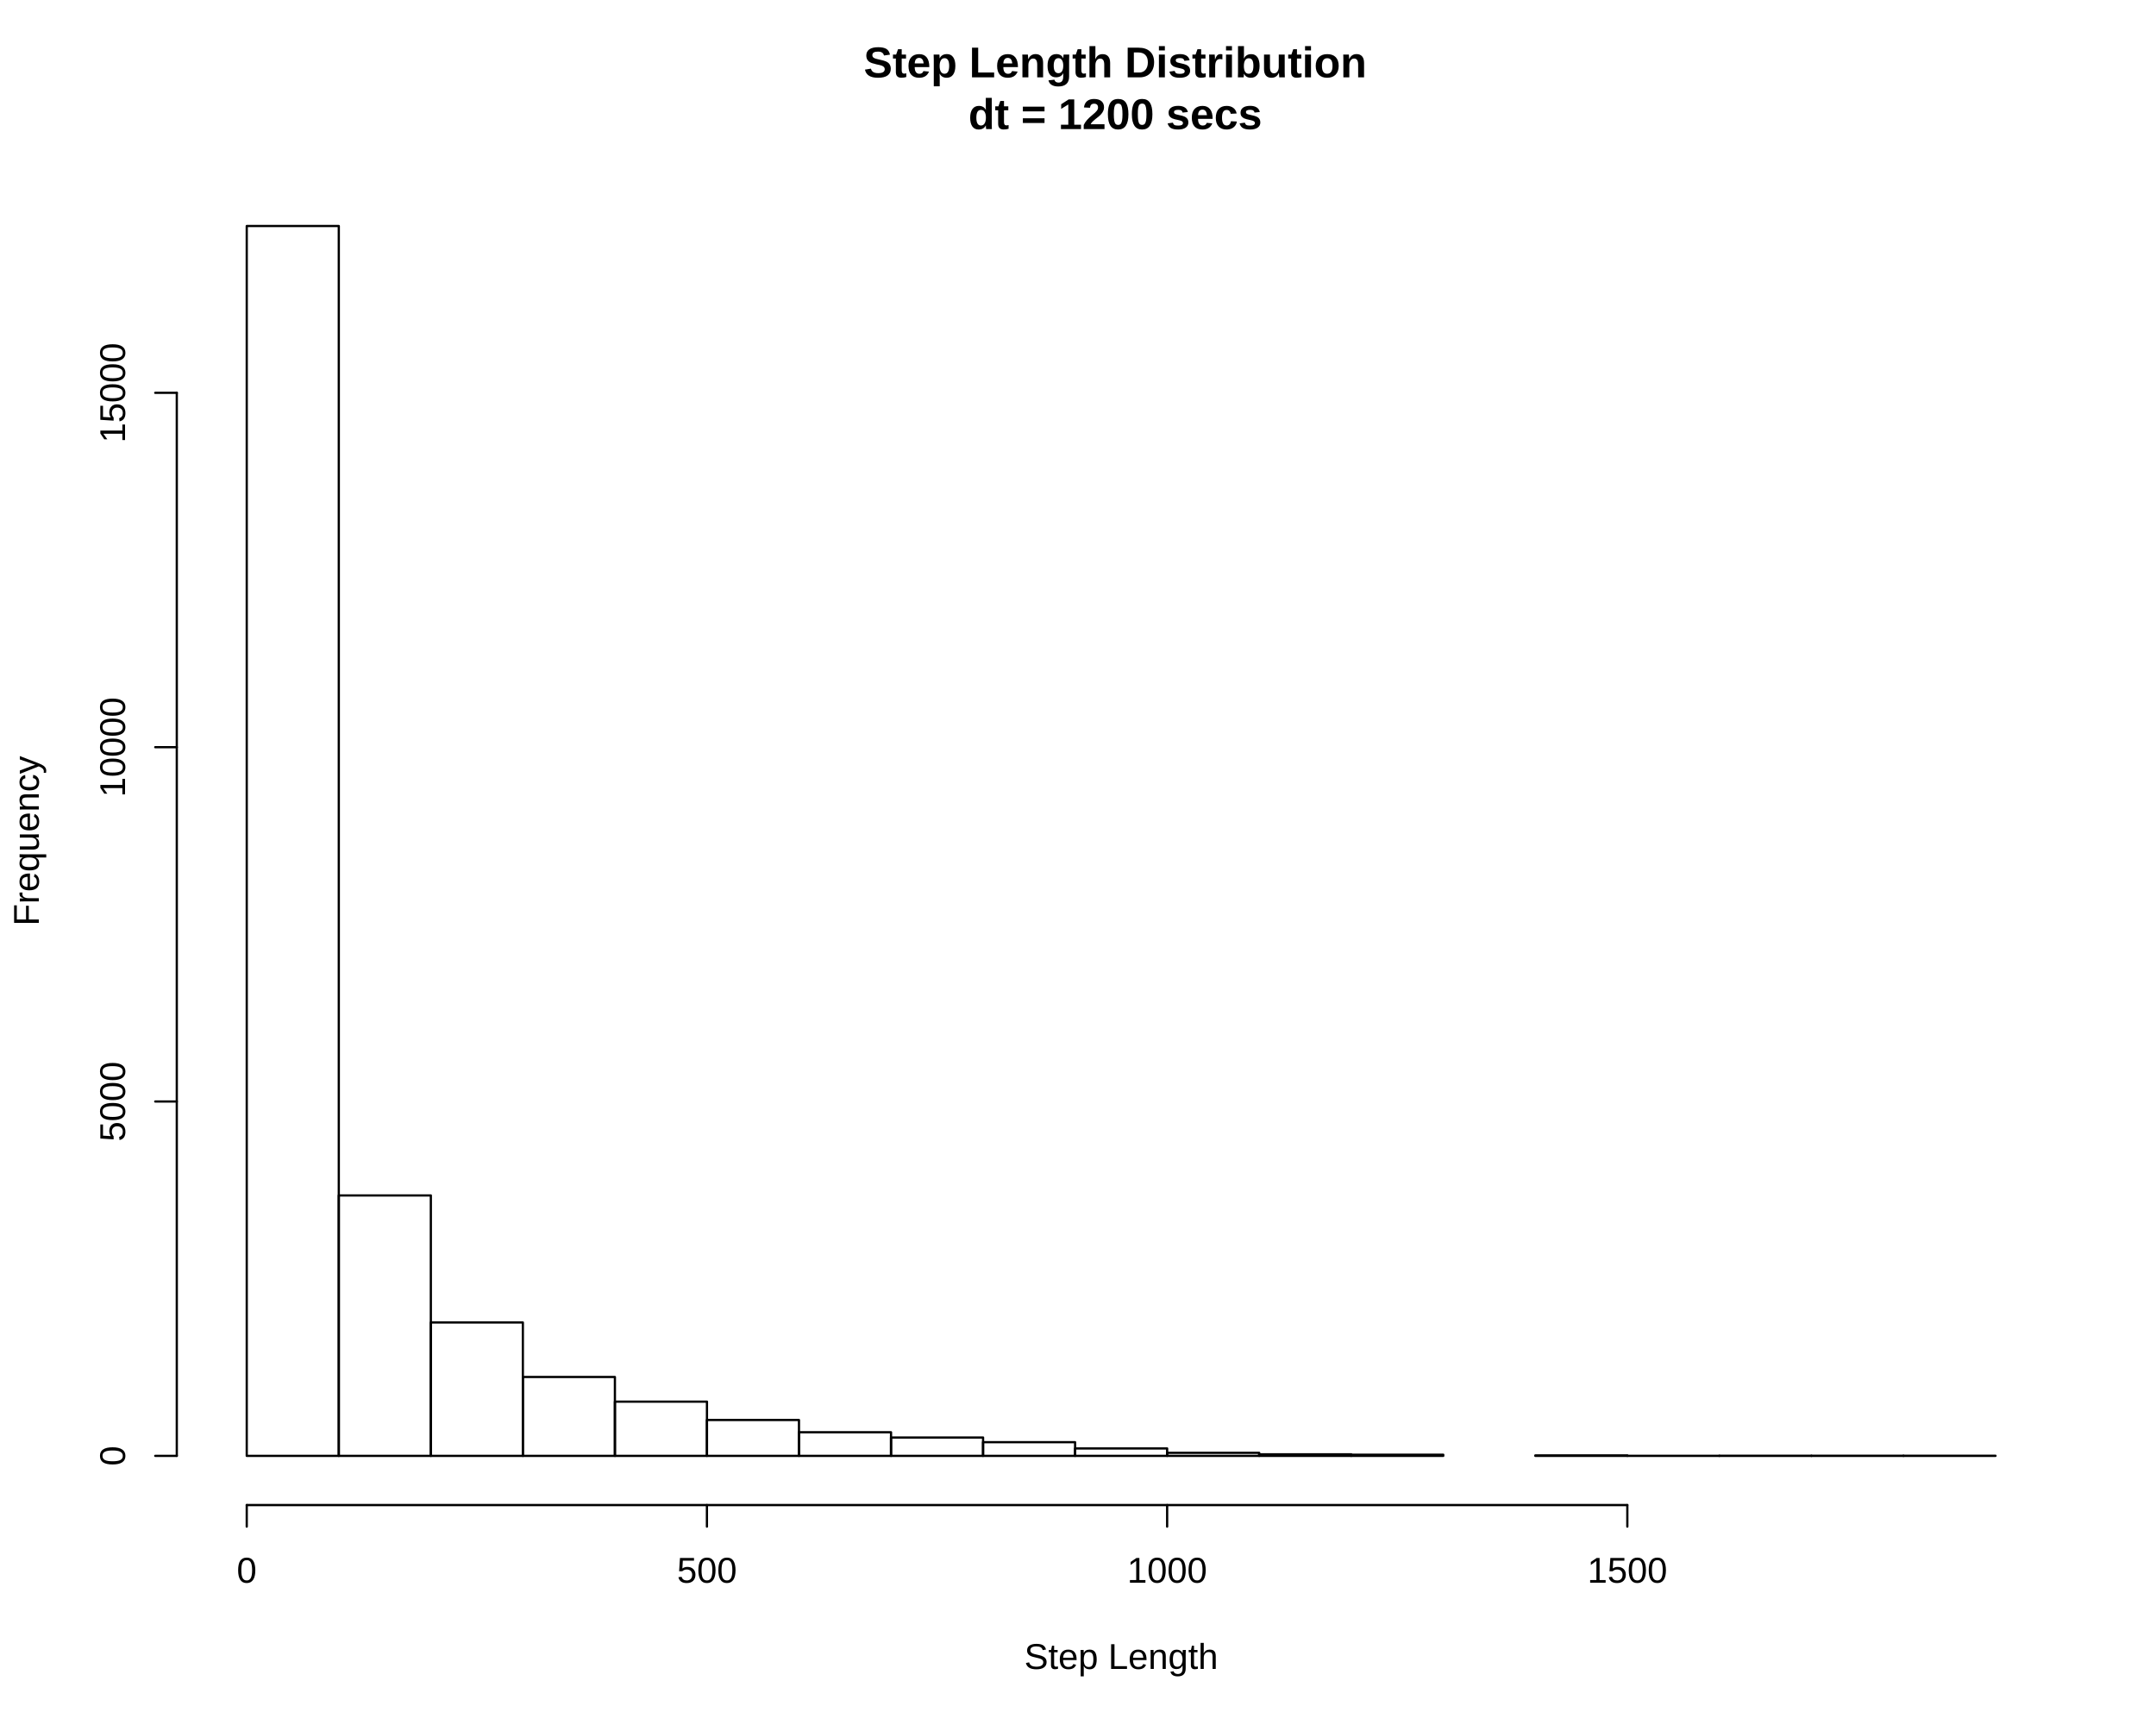
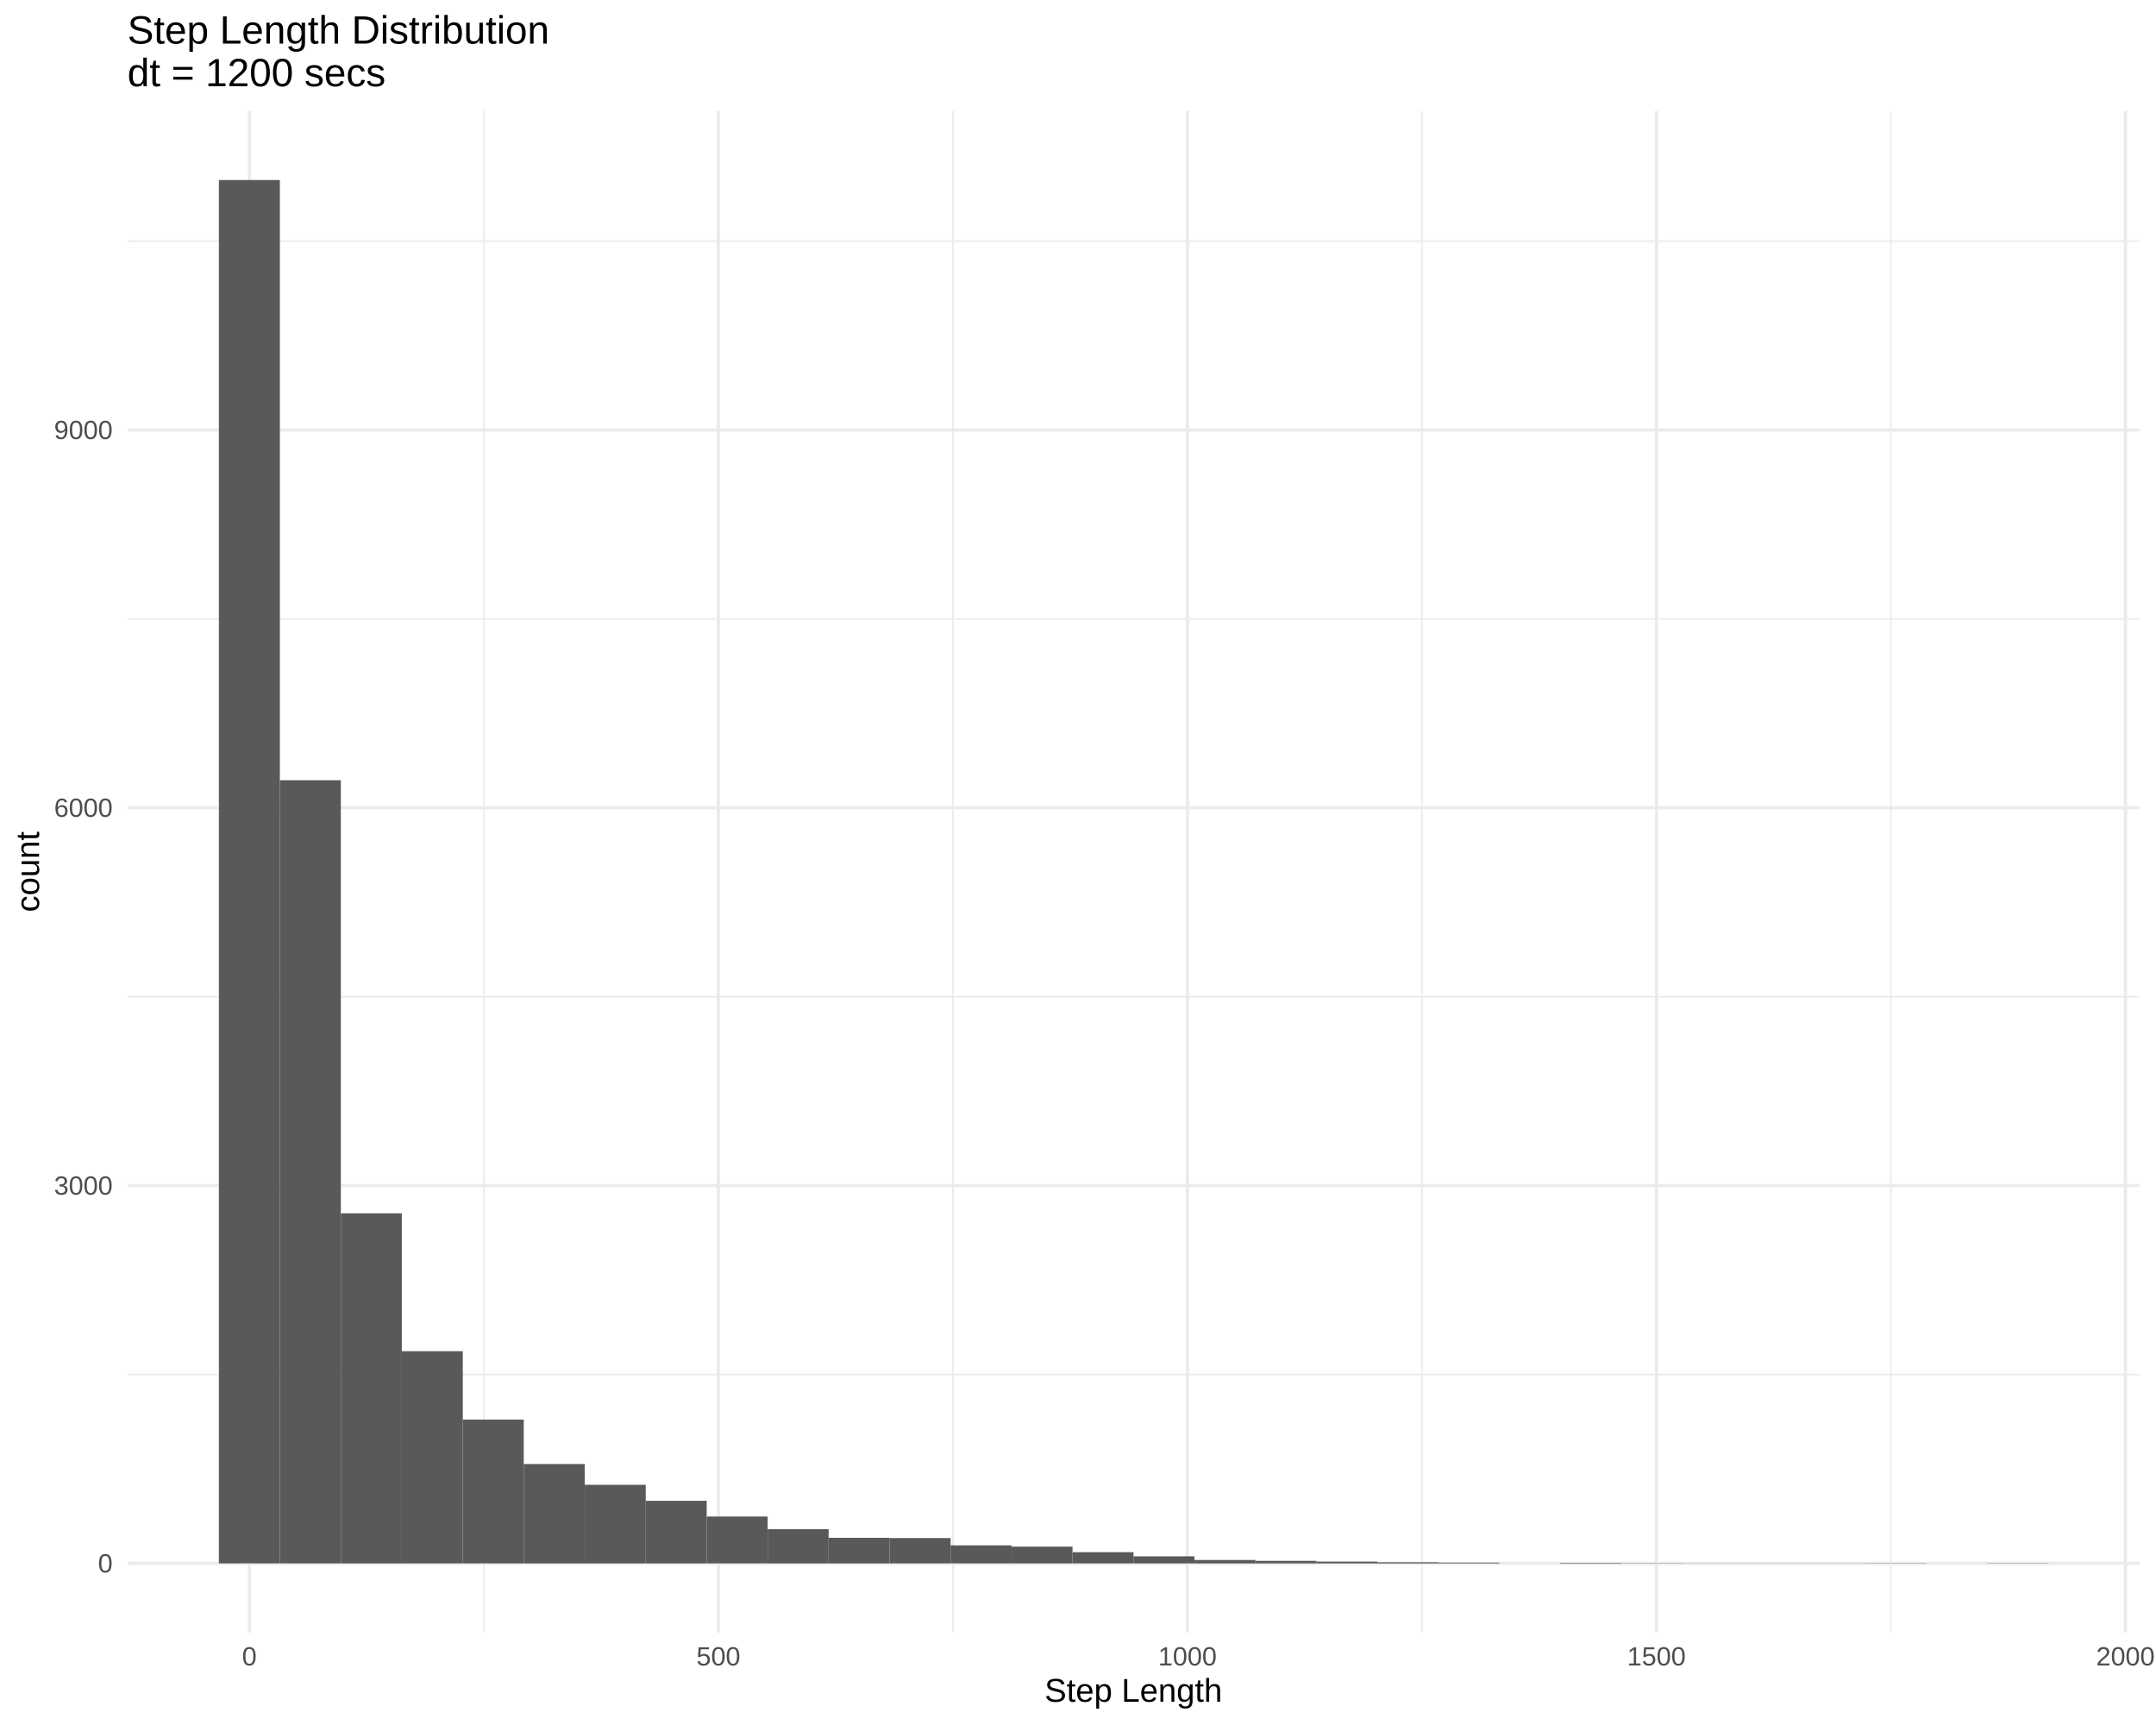
<svg xmlns="http://www.w3.org/2000/svg" viewBox="0 0 720.00 576.00">
  <defs>
    <style type="text/css">
    line, polyline, polygon, path, rect, circle {
      fill: none;
      stroke: #000000;
      stroke-linecap: round;
      stroke-linejoin: round;
      stroke-miterlimit: 10.00;
    }
  </style>
  </defs>
  <rect width="100%" height="100%" style="stroke: none; fill: #FFFFFF;" />
-   <text x="288.43" y="25.83" style="font-size: 14.40px; font-weight: bold; font-family: Liberation Sans;" textLength="171.94px" lengthAdjust="spacingAndGlyphs">Step Length Distribution </text>
-   <text x="323.40" y="43.11" style="font-size: 14.40px; font-weight: bold; font-family: Liberation Sans;" textLength="102.00px" lengthAdjust="spacingAndGlyphs"> dt = 1200 secs</text>
-   <text x="342.06" y="557.28" style="font-size: 12.00px; font-family: Liberation Sans;" textLength="64.69px" lengthAdjust="spacingAndGlyphs">Step Length</text>
-   <text transform="translate(12.96,309.14) rotate(-90)" style="font-size: 12.00px; font-family: Liberation Sans;" textLength="56.69px" lengthAdjust="spacingAndGlyphs">Frequency</text>
-   <line x1="82.40" y1="502.56" x2="543.45" y2="502.56" style="stroke-width: 0.75;" />
-   <line x1="82.40" y1="502.56" x2="82.40" y2="509.76" style="stroke-width: 0.75;" />
-   <line x1="236.08" y1="502.56" x2="236.08" y2="509.76" style="stroke-width: 0.75;" />
-   <line x1="389.77" y1="502.56" x2="389.77" y2="509.76" style="stroke-width: 0.75;" />
-   <line x1="543.45" y1="502.56" x2="543.45" y2="509.76" style="stroke-width: 0.75;" />
-   <text x="79.06" y="528.48" style="font-size: 12.00px; font-family: Liberation Sans;" textLength="6.67px" lengthAdjust="spacingAndGlyphs">0</text>
-   <text x="226.08" y="528.48" style="font-size: 12.00px; font-family: Liberation Sans;" textLength="20.02px" lengthAdjust="spacingAndGlyphs">500</text>
-   <text x="376.42" y="528.48" style="font-size: 12.00px; font-family: Liberation Sans;" textLength="26.69px" lengthAdjust="spacingAndGlyphs">1000</text>
-   <text x="530.11" y="528.48" style="font-size: 12.00px; font-family: Liberation Sans;" textLength="26.69px" lengthAdjust="spacingAndGlyphs">1500</text>
-   <line x1="59.04" y1="486.13" x2="59.04" y2="131.17" style="stroke-width: 0.75;" />
-   <line x1="59.04" y1="486.13" x2="51.84" y2="486.13" style="stroke-width: 0.75;" />
-   <line x1="59.04" y1="367.81" x2="51.84" y2="367.81" style="stroke-width: 0.75;" />
-   <line x1="59.04" y1="249.49" x2="51.84" y2="249.49" style="stroke-width: 0.75;" />
-   <line x1="59.04" y1="131.17" x2="51.84" y2="131.17" style="stroke-width: 0.75;" />
-   <text transform="translate(41.76,489.47) rotate(-90)" style="font-size: 12.00px; font-family: Liberation Sans;" textLength="6.67px" lengthAdjust="spacingAndGlyphs">0</text>
-   <text transform="translate(41.76,381.16) rotate(-90)" style="font-size: 12.00px; font-family: Liberation Sans;" textLength="26.69px" lengthAdjust="spacingAndGlyphs">5000</text>
-   <text transform="translate(41.76,266.17) rotate(-90)" style="font-size: 12.00px; font-family: Liberation Sans;" textLength="33.36px" lengthAdjust="spacingAndGlyphs">10000</text>
-   <text transform="translate(41.76,147.85) rotate(-90)" style="font-size: 12.00px; font-family: Liberation Sans;" textLength="33.36px" lengthAdjust="spacingAndGlyphs">15000</text>
  <defs>
-     <clipPath id="cpNTkuMDR8Njg5Ljc2fDUwMi41Nnw1OS4wNA==">
-       <rect x="59.04" y="59.04" width="630.72" height="443.52" />
+     <clipPath id="cpNDIuNTZ8NzE0LjUyfDU0NS4xM3wzNy4wMw==">
+       <rect x="42.56" y="37.03" width="671.96" height="508.10" />
    </clipPath>
  </defs>
-   <rect x="82.40" y="75.47" width="30.74" height="410.67" style="stroke-width: 0.75;" clip-path="url(#cpNTkuMDR8Njg5Ljc2fDUwMi41Nnw1OS4wNA==)" />
-   <rect x="113.14" y="399.17" width="30.74" height="86.97" style="stroke-width: 0.75;" clip-path="url(#cpNTkuMDR8Njg5Ljc2fDUwMi41Nnw1OS4wNA==)" />
-   <rect x="143.87" y="441.60" width="30.74" height="44.54" style="stroke-width: 0.75;" clip-path="url(#cpNTkuMDR8Njg5Ljc2fDUwMi41Nnw1OS4wNA==)" />
-   <rect x="174.61" y="459.80" width="30.74" height="26.34" style="stroke-width: 0.75;" clip-path="url(#cpNTkuMDR8Njg5Ljc2fDUwMi41Nnw1OS4wNA==)" />
-   <rect x="205.35" y="468.03" width="30.74" height="18.10" style="stroke-width: 0.75;" clip-path="url(#cpNTkuMDR8Njg5Ljc2fDUwMi41Nnw1OS4wNA==)" />
-   <rect x="236.08" y="474.16" width="30.74" height="11.97" style="stroke-width: 0.75;" clip-path="url(#cpNTkuMDR8Njg5Ljc2fDUwMi41Nnw1OS4wNA==)" />
-   <rect x="266.82" y="478.25" width="30.74" height="7.88" style="stroke-width: 0.75;" clip-path="url(#cpNTkuMDR8Njg5Ljc2fDUwMi41Nnw1OS4wNA==)" />
-   <rect x="297.56" y="480.00" width="30.74" height="6.13" style="stroke-width: 0.75;" clip-path="url(#cpNTkuMDR8Njg5Ljc2fDUwMi41Nnw1OS4wNA==)" />
-   <rect x="328.29" y="481.57" width="30.74" height="4.57" style="stroke-width: 0.75;" clip-path="url(#cpNTkuMDR8Njg5Ljc2fDUwMi41Nnw1OS4wNA==)" />
-   <rect x="359.03" y="483.65" width="30.74" height="2.48" style="stroke-width: 0.75;" clip-path="url(#cpNTkuMDR8Njg5Ljc2fDUwMi41Nnw1OS4wNA==)" />
-   <rect x="389.77" y="485.12" width="30.74" height="1.02" style="stroke-width: 0.75;" clip-path="url(#cpNTkuMDR8Njg5Ljc2fDUwMi41Nnw1OS4wNA==)" />
-   <rect x="420.51" y="485.61" width="30.74" height="0.52" style="stroke-width: 0.75;" clip-path="url(#cpNTkuMDR8Njg5Ljc2fDUwMi41Nnw1OS4wNA==)" />
-   <rect x="451.24" y="485.75" width="30.74" height="0.38" style="stroke-width: 0.75;" clip-path="url(#cpNTkuMDR8Njg5Ljc2fDUwMi41Nnw1OS4wNA==)" />
-   <rect x="481.98" y="486.13" width="30.74" height="0.00" style="stroke-width: 0.75;" clip-path="url(#cpNTkuMDR8Njg5Ljc2fDUwMi41Nnw1OS4wNA==)" />
-   <rect x="512.72" y="485.99" width="30.74" height="0.14" style="stroke-width: 0.75;" clip-path="url(#cpNTkuMDR8Njg5Ljc2fDUwMi41Nnw1OS4wNA==)" />
-   <rect x="543.45" y="486.11" width="30.74" height="0.02" style="stroke-width: 0.75;" clip-path="url(#cpNTkuMDR8Njg5Ljc2fDUwMi41Nnw1OS4wNA==)" />
-   <rect x="574.19" y="486.09" width="30.74" height="0.05" style="stroke-width: 0.75;" clip-path="url(#cpNTkuMDR8Njg5Ljc2fDUwMi41Nnw1OS4wNA==)" />
-   <rect x="604.93" y="486.09" width="30.74" height="0.05" style="stroke-width: 0.75;" clip-path="url(#cpNTkuMDR8Njg5Ljc2fDUwMi41Nnw1OS4wNA==)" />
-   <rect x="635.66" y="486.09" width="30.74" height="0.05" style="stroke-width: 0.75;" clip-path="url(#cpNTkuMDR8Njg5Ljc2fDUwMi41Nnw1OS4wNA==)" />
+   <polyline points="42.56,458.96 714.52,458.96 " style="stroke-width: 0.53; stroke: #EBEBEB; stroke-linecap: butt;" clip-path="url(#cpNDIuNTZ8NzE0LjUyfDU0NS4xM3wzNy4wMw==)" />
+   <polyline points="42.56,332.81 714.52,332.81 " style="stroke-width: 0.53; stroke: #EBEBEB; stroke-linecap: butt;" clip-path="url(#cpNDIuNTZ8NzE0LjUyfDU0NS4xM3wzNy4wMw==)" />
+   <polyline points="42.56,206.66 714.52,206.66 " style="stroke-width: 0.53; stroke: #EBEBEB; stroke-linecap: butt;" clip-path="url(#cpNDIuNTZ8NzE0LjUyfDU0NS4xM3wzNy4wMw==)" />
+   <polyline points="42.56,80.52 714.52,80.52 " style="stroke-width: 0.53; stroke: #EBEBEB; stroke-linecap: butt;" clip-path="url(#cpNDIuNTZ8NzE0LjUyfDU0NS4xM3wzNy4wMw==)" />
+   <polyline points="161.60,545.13 161.60,37.03 " style="stroke-width: 0.53; stroke: #EBEBEB; stroke-linecap: butt;" clip-path="url(#cpNDIuNTZ8NzE0LjUyfDU0NS4xM3wzNy4wMw==)" />
+   <polyline points="318.22,545.13 318.22,37.03 " style="stroke-width: 0.53; stroke: #EBEBEB; stroke-linecap: butt;" clip-path="url(#cpNDIuNTZ8NzE0LjUyfDU0NS4xM3wzNy4wMw==)" />
+   <polyline points="474.85,545.13 474.85,37.03 " style="stroke-width: 0.53; stroke: #EBEBEB; stroke-linecap: butt;" clip-path="url(#cpNDIuNTZ8NzE0LjUyfDU0NS4xM3wzNy4wMw==)" />
+   <polyline points="631.48,545.13 631.48,37.03 " style="stroke-width: 0.53; stroke: #EBEBEB; stroke-linecap: butt;" clip-path="url(#cpNDIuNTZ8NzE0LjUyfDU0NS4xM3wzNy4wMw==)" />
+   <polyline points="42.56,522.03 714.52,522.03 " style="stroke-width: 1.07; stroke: #EBEBEB; stroke-linecap: butt;" clip-path="url(#cpNDIuNTZ8NzE0LjUyfDU0NS4xM3wzNy4wMw==)" />
+   <polyline points="42.56,395.89 714.52,395.89 " style="stroke-width: 1.07; stroke: #EBEBEB; stroke-linecap: butt;" clip-path="url(#cpNDIuNTZ8NzE0LjUyfDU0NS4xM3wzNy4wMw==)" />
+   <polyline points="42.56,269.74 714.52,269.74 " style="stroke-width: 1.07; stroke: #EBEBEB; stroke-linecap: butt;" clip-path="url(#cpNDIuNTZ8NzE0LjUyfDU0NS4xM3wzNy4wMw==)" />
+   <polyline points="42.56,143.59 714.52,143.59 " style="stroke-width: 1.07; stroke: #EBEBEB; stroke-linecap: butt;" clip-path="url(#cpNDIuNTZ8NzE0LjUyfDU0NS4xM3wzNy4wMw==)" />
+   <polyline points="83.28,545.13 83.28,37.03 " style="stroke-width: 1.07; stroke: #EBEBEB; stroke-linecap: butt;" clip-path="url(#cpNDIuNTZ8NzE0LjUyfDU0NS4xM3wzNy4wMw==)" />
+   <polyline points="239.91,545.13 239.91,37.03 " style="stroke-width: 1.07; stroke: #EBEBEB; stroke-linecap: butt;" clip-path="url(#cpNDIuNTZ8NzE0LjUyfDU0NS4xM3wzNy4wMw==)" />
+   <polyline points="396.54,545.13 396.54,37.03 " style="stroke-width: 1.07; stroke: #EBEBEB; stroke-linecap: butt;" clip-path="url(#cpNDIuNTZ8NzE0LjUyfDU0NS4xM3wzNy4wMw==)" />
+   <polyline points="553.17,545.13 553.17,37.03 " style="stroke-width: 1.07; stroke: #EBEBEB; stroke-linecap: butt;" clip-path="url(#cpNDIuNTZ8NzE0LjUyfDU0NS4xM3wzNy4wMw==)" />
+   <polyline points="709.80,545.13 709.80,37.03 " style="stroke-width: 1.07; stroke: #EBEBEB; stroke-linecap: butt;" clip-path="url(#cpNDIuNTZ8NzE0LjUyfDU0NS4xM3wzNy4wMw==)" />
+   <rect x="73.10" y="60.12" width="20.36" height="461.91" style="stroke-width: 1.07; stroke: none; stroke-linecap: square; stroke-linejoin: miter; fill: #595959;" clip-path="url(#cpNDIuNTZ8NzE0LjUyfDU0NS4xM3wzNy4wMw==)" />
+   <rect x="93.46" y="260.53" width="20.36" height="261.50" style="stroke-width: 1.07; stroke: none; stroke-linecap: square; stroke-linejoin: miter; fill: #595959;" clip-path="url(#cpNDIuNTZ8NzE0LjUyfDU0NS4xM3wzNy4wMw==)" />
+   <rect x="113.83" y="405.14" width="20.36" height="116.90" style="stroke-width: 1.07; stroke: none; stroke-linecap: square; stroke-linejoin: miter; fill: #595959;" clip-path="url(#cpNDIuNTZ8NzE0LjUyfDU0NS4xM3wzNy4wMw==)" />
+   <rect x="134.19" y="451.18" width="20.36" height="70.85" style="stroke-width: 1.07; stroke: none; stroke-linecap: square; stroke-linejoin: miter; fill: #595959;" clip-path="url(#cpNDIuNTZ8NzE0LjUyfDU0NS4xM3wzNy4wMw==)" />
+   <rect x="154.55" y="474.01" width="20.36" height="48.02" style="stroke-width: 1.07; stroke: none; stroke-linecap: square; stroke-linejoin: miter; fill: #595959;" clip-path="url(#cpNDIuNTZ8NzE0LjUyfDU0NS4xM3wzNy4wMw==)" />
+   <rect x="174.91" y="488.86" width="20.36" height="33.18" style="stroke-width: 1.07; stroke: none; stroke-linecap: square; stroke-linejoin: miter; fill: #595959;" clip-path="url(#cpNDIuNTZ8NzE0LjUyfDU0NS4xM3wzNy4wMw==)" />
+   <rect x="195.28" y="495.80" width="20.36" height="26.24" style="stroke-width: 1.07; stroke: none; stroke-linecap: square; stroke-linejoin: miter; fill: #595959;" clip-path="url(#cpNDIuNTZ8NzE0LjUyfDU0NS4xM3wzNy4wMw==)" />
+   <rect x="215.64" y="501.14" width="20.36" height="20.90" style="stroke-width: 1.07; stroke: none; stroke-linecap: square; stroke-linejoin: miter; fill: #595959;" clip-path="url(#cpNDIuNTZ8NzE0LjUyfDU0NS4xM3wzNy4wMw==)" />
+   <rect x="236.00" y="506.39" width="20.36" height="15.64" style="stroke-width: 1.07; stroke: none; stroke-linecap: square; stroke-linejoin: miter; fill: #595959;" clip-path="url(#cpNDIuNTZ8NzE0LjUyfDU0NS4xM3wzNy4wMw==)" />
+   <rect x="256.36" y="510.60" width="20.36" height="11.44" style="stroke-width: 1.07; stroke: none; stroke-linecap: square; stroke-linejoin: miter; fill: #595959;" clip-path="url(#cpNDIuNTZ8NzE0LjUyfDU0NS4xM3wzNy4wMw==)" />
+   <rect x="276.73" y="513.50" width="20.36" height="8.54" style="stroke-width: 1.07; stroke: none; stroke-linecap: square; stroke-linejoin: miter; fill: #595959;" clip-path="url(#cpNDIuNTZ8NzE0LjUyfDU0NS4xM3wzNy4wMw==)" />
+   <rect x="297.09" y="513.58" width="20.36" height="8.45" style="stroke-width: 1.07; stroke: none; stroke-linecap: square; stroke-linejoin: miter; fill: #595959;" clip-path="url(#cpNDIuNTZ8NzE0LjUyfDU0NS4xM3wzNy4wMw==)" />
+   <rect x="317.45" y="516.02" width="20.36" height="6.01" style="stroke-width: 1.07; stroke: none; stroke-linecap: square; stroke-linejoin: miter; fill: #595959;" clip-path="url(#cpNDIuNTZ8NzE0LjUyfDU0NS4xM3wzNy4wMw==)" />
+   <rect x="337.81" y="516.44" width="20.36" height="5.59" style="stroke-width: 1.07; stroke: none; stroke-linecap: square; stroke-linejoin: miter; fill: #595959;" clip-path="url(#cpNDIuNTZ8NzE0LjUyfDU0NS4xM3wzNy4wMw==)" />
+   <rect x="358.18" y="518.29" width="20.36" height="3.74" style="stroke-width: 1.07; stroke: none; stroke-linecap: square; stroke-linejoin: miter; fill: #595959;" clip-path="url(#cpNDIuNTZ8NzE0LjUyfDU0NS4xM3wzNy4wMw==)" />
+   <rect x="378.54" y="519.68" width="20.36" height="2.35" style="stroke-width: 1.07; stroke: none; stroke-linecap: square; stroke-linejoin: miter; fill: #595959;" clip-path="url(#cpNDIuNTZ8NzE0LjUyfDU0NS4xM3wzNy4wMw==)" />
+   <rect x="398.90" y="520.90" width="20.36" height="1.14" style="stroke-width: 1.07; stroke: none; stroke-linecap: square; stroke-linejoin: miter; fill: #595959;" clip-path="url(#cpNDIuNTZ8NzE0LjUyfDU0NS4xM3wzNy4wMw==)" />
+   <rect x="419.26" y="521.19" width="20.36" height="0.84" style="stroke-width: 1.07; stroke: none; stroke-linecap: square; stroke-linejoin: miter; fill: #595959;" clip-path="url(#cpNDIuNTZ8NzE0LjUyfDU0NS4xM3wzNy4wMw==)" />
+   <rect x="439.63" y="521.45" width="20.36" height="0.59" style="stroke-width: 1.07; stroke: none; stroke-linecap: square; stroke-linejoin: miter; fill: #595959;" clip-path="url(#cpNDIuNTZ8NzE0LjUyfDU0NS4xM3wzNy4wMw==)" />
+   <rect x="459.99" y="521.66" width="20.36" height="0.38" style="stroke-width: 1.07; stroke: none; stroke-linecap: square; stroke-linejoin: miter; fill: #595959;" clip-path="url(#cpNDIuNTZ8NzE0LjUyfDU0NS4xM3wzNy4wMw==)" />
+   <rect x="480.35" y="521.78" width="20.36" height="0.25" style="stroke-width: 1.07; stroke: none; stroke-linecap: square; stroke-linejoin: miter; fill: #595959;" clip-path="url(#cpNDIuNTZ8NzE0LjUyfDU0NS4xM3wzNy4wMw==)" />
+   <rect x="500.71" y="522.03" width="20.36" height="0.00" style="stroke-width: 1.07; stroke: none; stroke-linecap: square; stroke-linejoin: miter; fill: #595959;" clip-path="url(#cpNDIuNTZ8NzE0LjUyfDU0NS4xM3wzNy4wMw==)" />
+   <rect x="521.08" y="521.87" width="20.36" height="0.17" style="stroke-width: 1.07; stroke: none; stroke-linecap: square; stroke-linejoin: miter; fill: #595959;" clip-path="url(#cpNDIuNTZ8NzE0LjUyfDU0NS4xM3wzNy4wMw==)" />
+   <rect x="541.44" y="521.95" width="20.36" height="0.08" style="stroke-width: 1.07; stroke: none; stroke-linecap: square; stroke-linejoin: miter; fill: #595959;" clip-path="url(#cpNDIuNTZ8NzE0LjUyfDU0NS4xM3wzNy4wMw==)" />
+   <rect x="561.80" y="521.99" width="20.36" height="0.04" style="stroke-width: 1.07; stroke: none; stroke-linecap: square; stroke-linejoin: miter; fill: #595959;" clip-path="url(#cpNDIuNTZ8NzE0LjUyfDU0NS4xM3wzNy4wMw==)" />
+   <rect x="582.16" y="521.99" width="20.36" height="0.04" style="stroke-width: 1.07; stroke: none; stroke-linecap: square; stroke-linejoin: miter; fill: #595959;" clip-path="url(#cpNDIuNTZ8NzE0LjUyfDU0NS4xM3wzNy4wMw==)" />
+   <rect x="602.53" y="521.99" width="20.36" height="0.04" style="stroke-width: 1.07; stroke: none; stroke-linecap: square; stroke-linejoin: miter; fill: #595959;" clip-path="url(#cpNDIuNTZ8NzE0LjUyfDU0NS4xM3wzNy4wMw==)" />
+   <rect x="622.89" y="521.95" width="20.36" height="0.08" style="stroke-width: 1.07; stroke: none; stroke-linecap: square; stroke-linejoin: miter; fill: #595959;" clip-path="url(#cpNDIuNTZ8NzE0LjUyfDU0NS4xM3wzNy4wMw==)" />
+   <rect x="643.25" y="522.03" width="20.36" height="0.00" style="stroke-width: 1.07; stroke: none; stroke-linecap: square; stroke-linejoin: miter; fill: #595959;" clip-path="url(#cpNDIuNTZ8NzE0LjUyfDU0NS4xM3wzNy4wMw==)" />
+   <rect x="663.61" y="521.95" width="20.36" height="0.08" style="stroke-width: 1.07; stroke: none; stroke-linecap: square; stroke-linejoin: miter; fill: #595959;" clip-path="url(#cpNDIuNTZ8NzE0LjUyfDU0NS4xM3wzNy4wMw==)" />
+   <defs>
+     <clipPath id="cpMC4wMHw3MjAuMDB8NTc2LjAwfDAuMDA=">
+       <rect x="0.00" y="0.00" width="720.00" height="576.00" />
+     </clipPath>
+   </defs>
+   <g clip-path="url(#cpMC4wMHw3MjAuMDB8NTc2LjAwfDAuMDA=)">
+     <text x="32.73" y="525.06" style="font-size: 8.80px; fill: #4D4D4D; font-family: Liberation Sans;" textLength="4.89px" lengthAdjust="spacingAndGlyphs">0</text>
+   </g>
+   <g clip-path="url(#cpMC4wMHw3MjAuMDB8NTc2LjAwfDAuMDA=)">
+     <text x="18.06" y="398.91" style="font-size: 8.80px; fill: #4D4D4D; font-family: Liberation Sans;" textLength="19.56px" lengthAdjust="spacingAndGlyphs">3000</text>
+   </g>
+   <g clip-path="url(#cpMC4wMHw3MjAuMDB8NTc2LjAwfDAuMDA=)">
+     <text x="18.06" y="272.76" style="font-size: 8.80px; fill: #4D4D4D; font-family: Liberation Sans;" textLength="19.56px" lengthAdjust="spacingAndGlyphs">6000</text>
+   </g>
+   <g clip-path="url(#cpMC4wMHw3MjAuMDB8NTc2LjAwfDAuMDA=)">
+     <text x="18.06" y="146.61" style="font-size: 8.80px; fill: #4D4D4D; font-family: Liberation Sans;" textLength="19.56px" lengthAdjust="spacingAndGlyphs">9000</text>
+   </g>
+   <g clip-path="url(#cpMC4wMHw3MjAuMDB8NTc2LjAwfDAuMDA=)">
+     <text x="80.84" y="556.11" style="font-size: 8.80px; fill: #4D4D4D; font-family: Liberation Sans;" textLength="4.89px" lengthAdjust="spacingAndGlyphs">0</text>
+   </g>
+   <g clip-path="url(#cpMC4wMHw3MjAuMDB8NTc2LjAwfDAuMDA=)">
+     <text x="232.57" y="556.11" style="font-size: 8.80px; fill: #4D4D4D; font-family: Liberation Sans;" textLength="14.67px" lengthAdjust="spacingAndGlyphs">500</text>
+   </g>
+   <g clip-path="url(#cpMC4wMHw3MjAuMDB8NTc2LjAwfDAuMDA=)">
+     <text x="386.76" y="556.11" style="font-size: 8.80px; fill: #4D4D4D; font-family: Liberation Sans;" textLength="19.56px" lengthAdjust="spacingAndGlyphs">1000</text>
+   </g>
+   <g clip-path="url(#cpMC4wMHw3MjAuMDB8NTc2LjAwfDAuMDA=)">
+     <text x="543.39" y="556.11" style="font-size: 8.80px; fill: #4D4D4D; font-family: Liberation Sans;" textLength="19.56px" lengthAdjust="spacingAndGlyphs">1500</text>
+   </g>
+   <g clip-path="url(#cpMC4wMHw3MjAuMDB8NTc2LjAwfDAuMDA=)">
+     <text x="700.01" y="556.11" style="font-size: 8.80px; fill: #4D4D4D; font-family: Liberation Sans;" textLength="19.56px" lengthAdjust="spacingAndGlyphs">2000</text>
+   </g>
+   <g clip-path="url(#cpMC4wMHw3MjAuMDB8NTc2LjAwfDAuMDA=)">
+     <text x="348.84" y="568.24" style="font-size: 11.00px; font-family: Liberation Sans;" textLength="59.41px" lengthAdjust="spacingAndGlyphs">Step Length</text>
+   </g>
+   <g clip-path="url(#cpMC4wMHw3MjAuMDB8NTc2LjAwfDAuMDA=)">
+     <text transform="translate(13.04,304.55) rotate(-90)" style="font-size: 11.00px; font-family: Liberation Sans;" textLength="26.94px" lengthAdjust="spacingAndGlyphs">count</text>
+   </g>
+   <g clip-path="url(#cpMC4wMHw3MjAuMDB8NTc2LjAwfDAuMDA=)">
+     <text x="42.56" y="14.56" style="font-size: 13.20px; font-family: Liberation Sans;" textLength="144.33px" lengthAdjust="spacingAndGlyphs">Step Length Distribution </text>
+   </g>
+   <g clip-path="url(#cpMC4wMHw3MjAuMDB8NTc2LjAwfDAuMDA=)">
+     <text x="42.56" y="28.81" style="font-size: 13.20px; font-family: Liberation Sans;" textLength="89.73px" lengthAdjust="spacingAndGlyphs"> dt = 1200 secs</text>
+   </g>
</svg>
